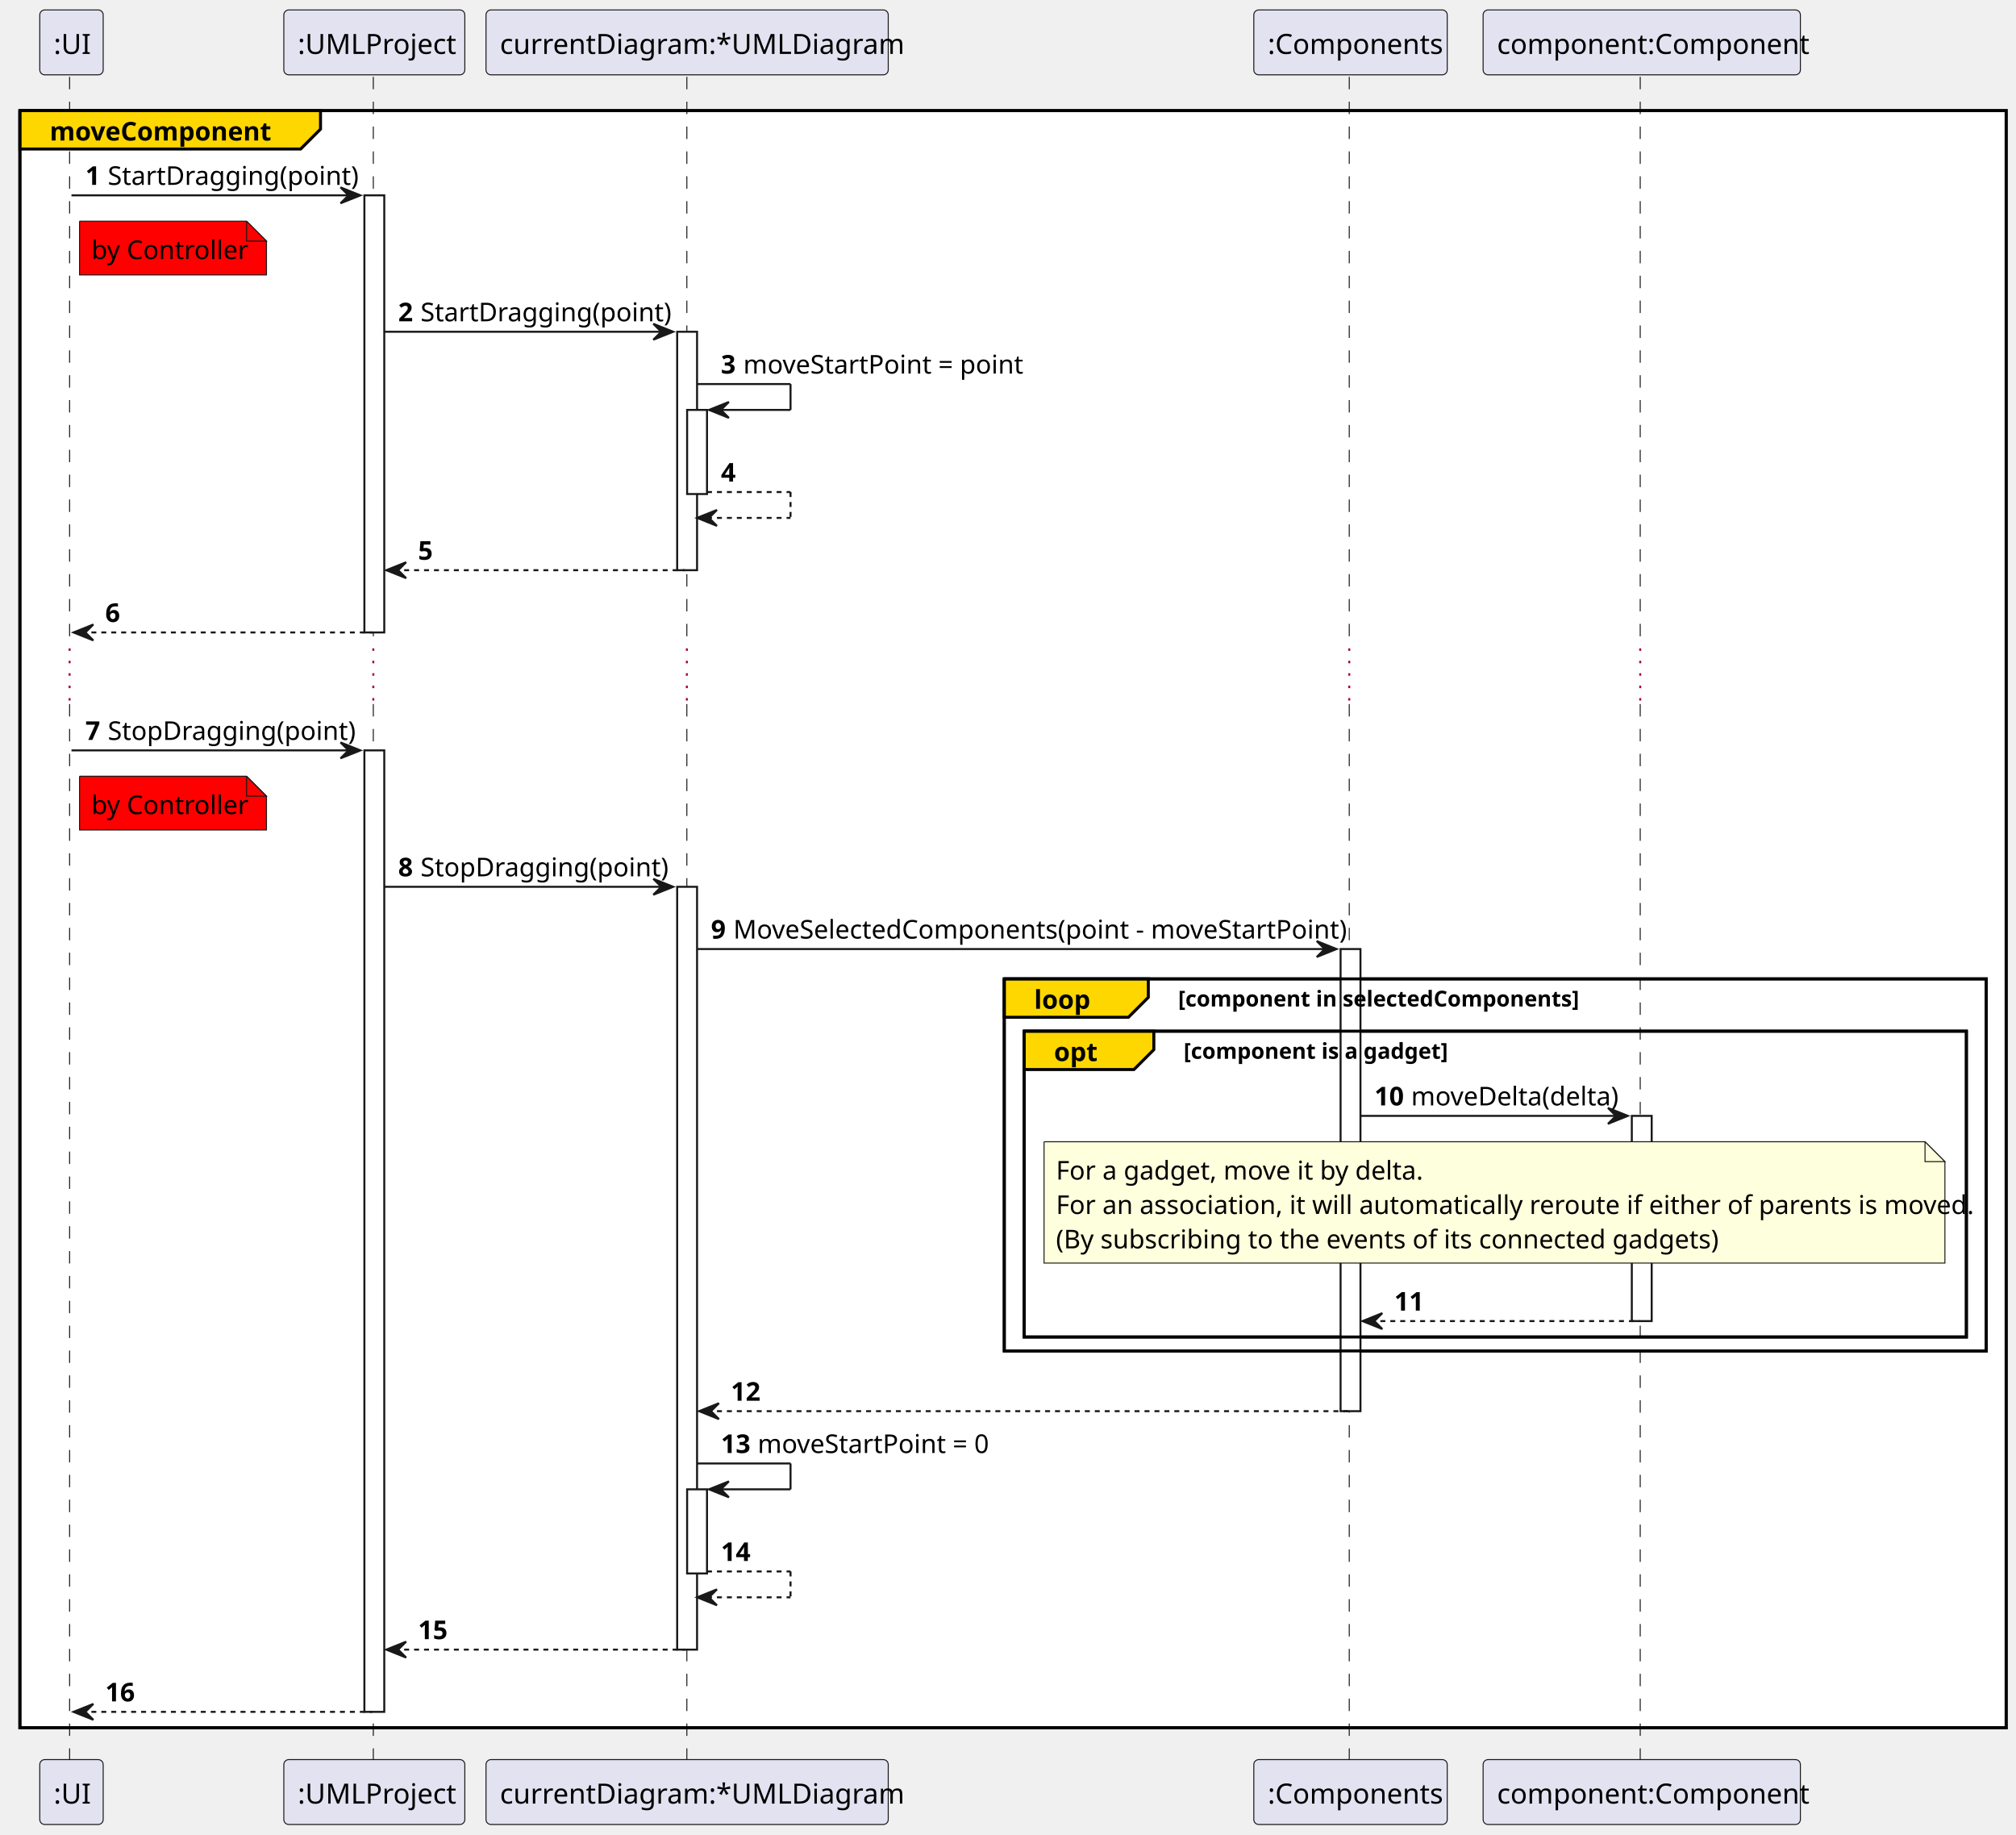
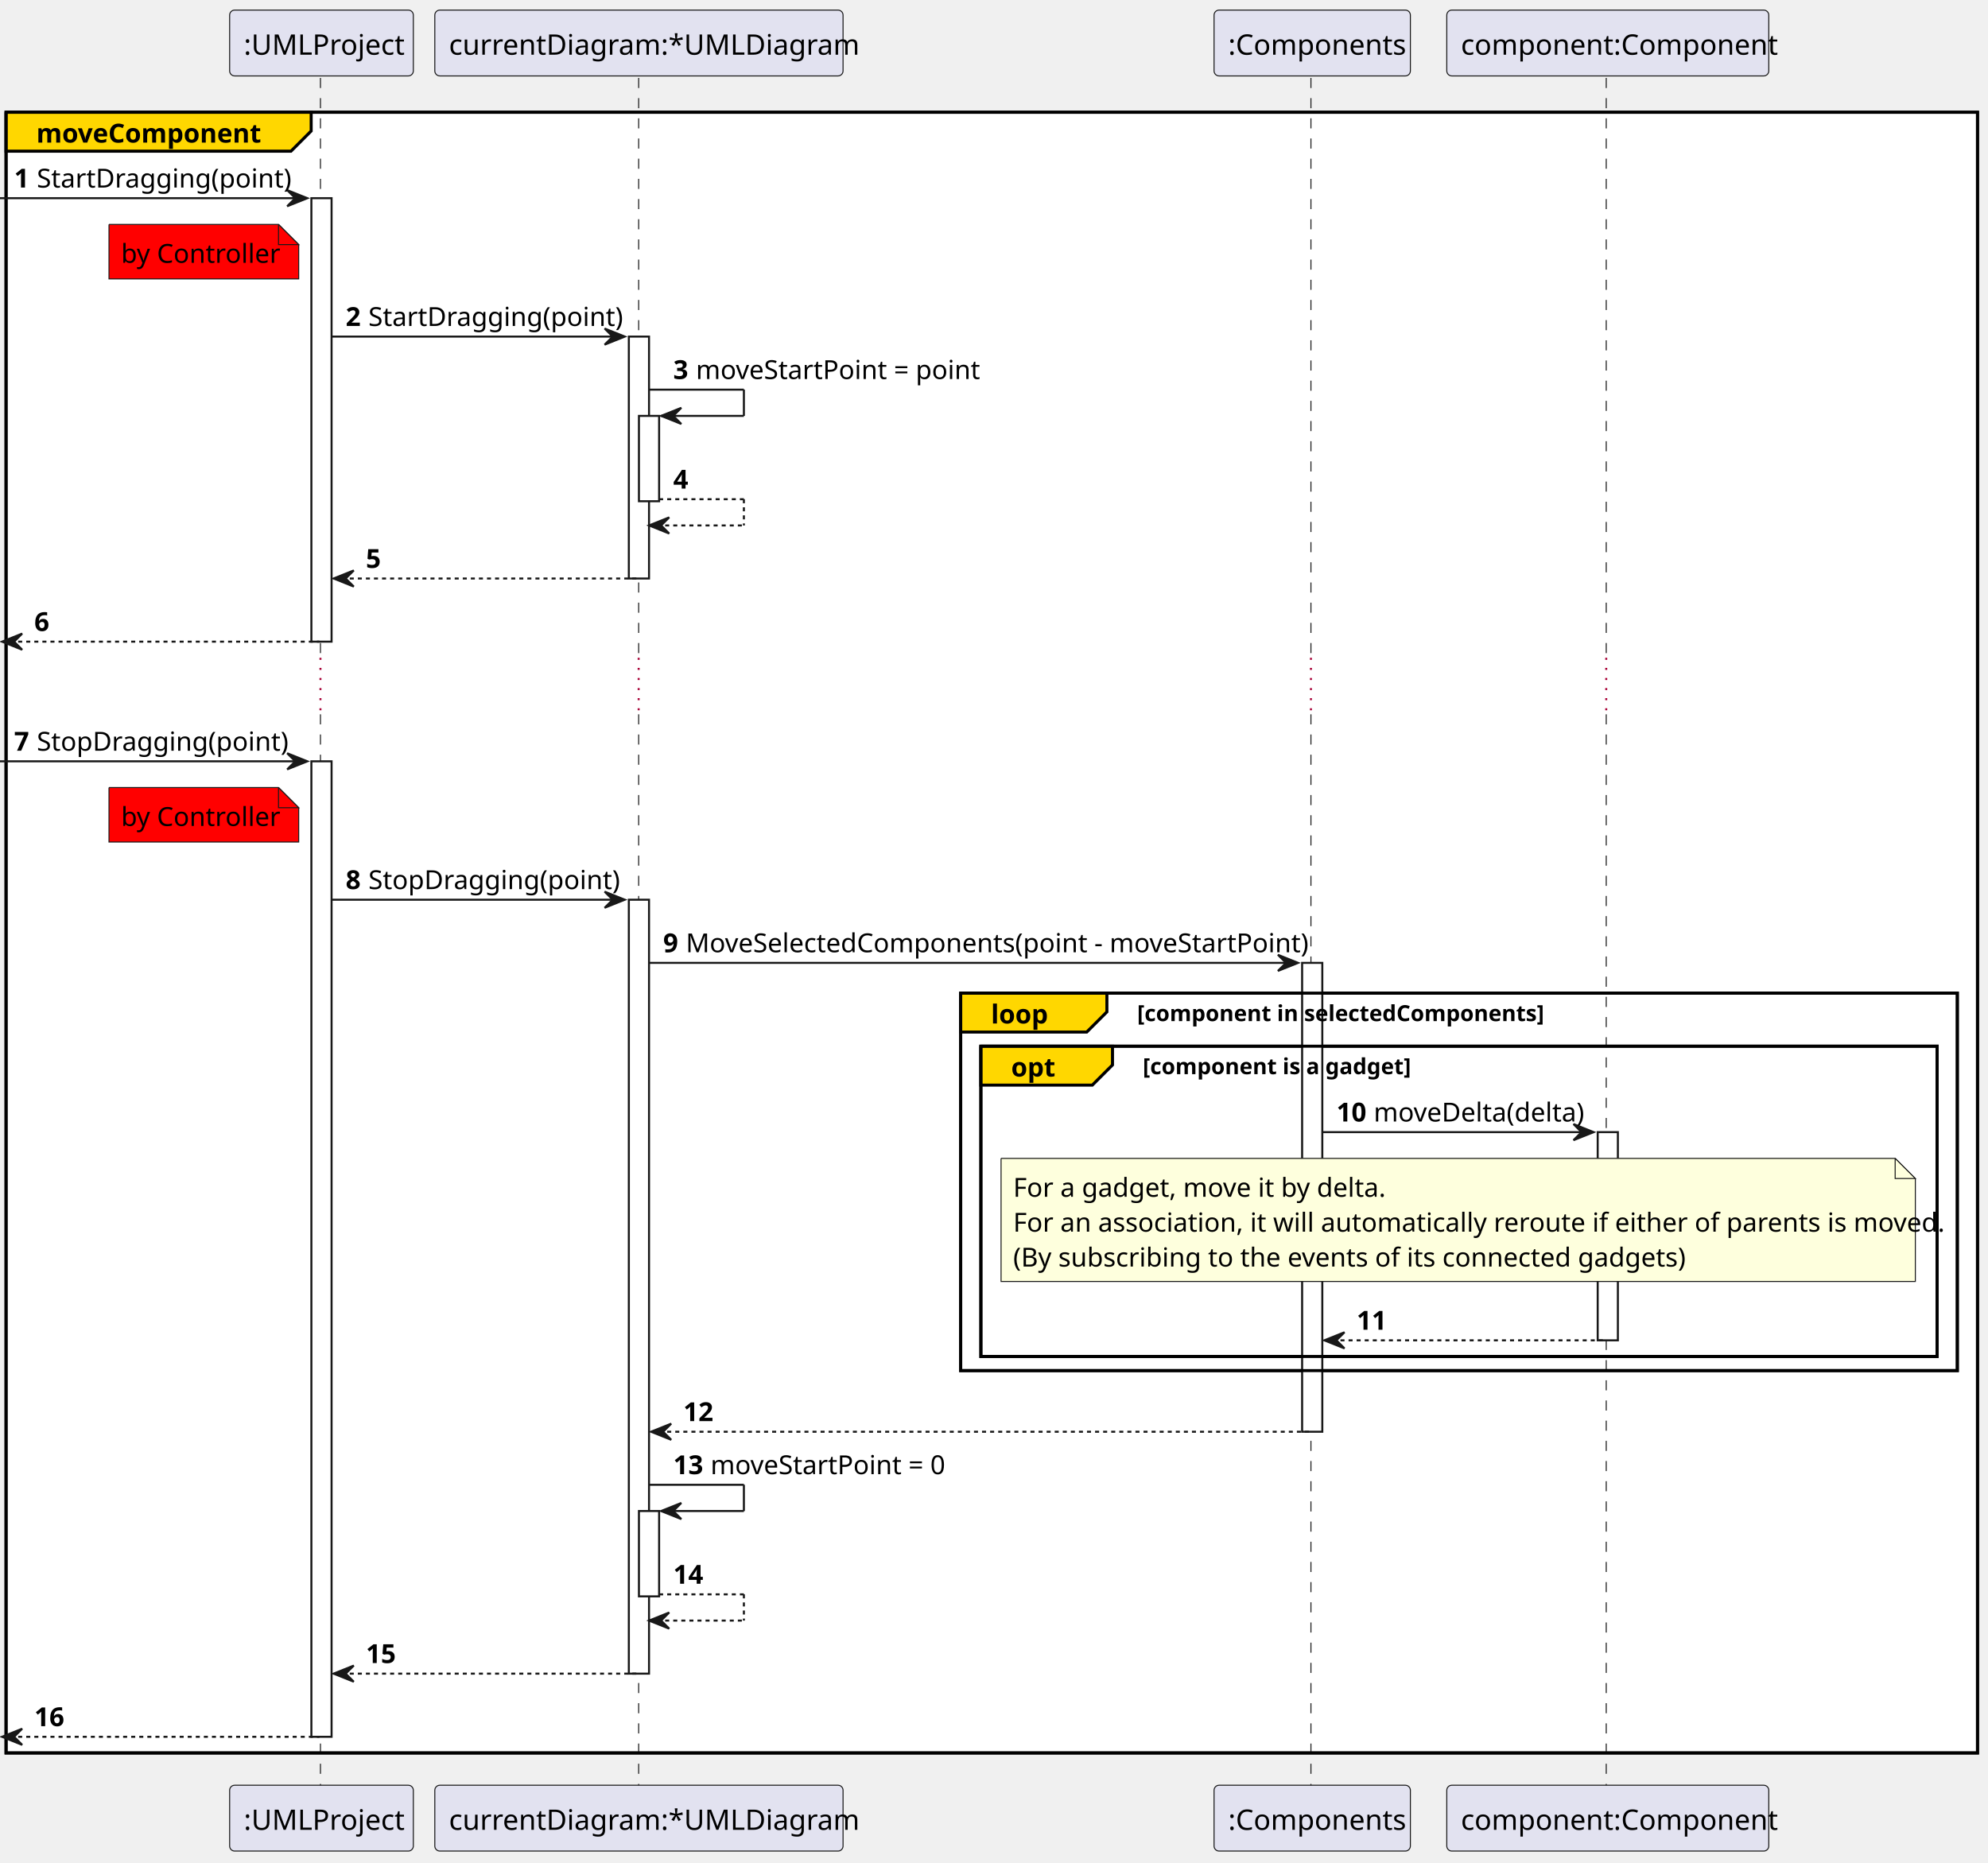
- <svg xmlns="http://www.w3.org/2000/svg" contentStyleType="text/css" height="738.4px" preserveAspectRatio="none" style="width:811px;height:738px;background:#FFFFFF;" version="1.1" viewBox="0 0 811 738" width="811.2px" zoomAndPan="magnify">
+ <svg xmlns="http://www.w3.org/2000/svg" contentStyleType="text/css" height="923px" preserveAspectRatio="none" style="width:985px;height:923px;background:#FFFFFF;" version="1.1" viewBox="0 0 985 923" width="985px" zoomAndPan="magnify">
  <defs />
  <g>
-     <rect fill="#FFFFFF" height="175.797" style="stroke:#181818;stroke-width:0.8;" width="8" x="146.585" y="78.562" />
-     <rect fill="#FFFFFF" height="386.692" style="stroke:#181818;stroke-width:0.8;" width="8" x="146.585" y="301.792" />
-     <rect fill="#FFFFFF" height="95.898" style="stroke:#181818;stroke-width:0.8;" width="8" x="272.415" y="133.428" />
-     <rect fill="#FFFFFF" height="33.833" style="stroke:#181818;stroke-width:0.8;" width="8" x="276.415" y="164.861" />
-     <rect fill="#FFFFFF" height="306.794" style="stroke:#181818;stroke-width:0.8;" width="8" x="272.415" y="356.658" />
-     <rect fill="#FFFFFF" height="33.833" style="stroke:#181818;stroke-width:0.8;" width="8" x="276.415" y="598.986" />
-     <rect fill="#FFFFFF" height="185.863" style="stroke:#181818;stroke-width:0.8;" width="8" x="539.29" y="381.691" />
-     <rect fill="#FFFFFF" height="82.531" style="stroke:#181818;stroke-width:0.8;" width="8" x="656.446" y="448.789" />
-     <rect fill="#FFFFFF" height="650.388" style="stroke:#000000;stroke-width:1.2;" width="799.042" x="8" y="44.497" />
-     <rect fill="none" height="149.63" style="stroke:#000000;stroke-width:1.2;" width="395.042" x="404" y="393.691" />
-     <rect fill="#FFFFFF" height="122.997" style="stroke:#000000;stroke-width:1.2;" width="379.042" x="412" y="414.723" />
-     <line style="stroke:#181818;stroke-width:0.4;stroke-dasharray:5.0,5.0;" x1="28" x2="28" y1="30.897" y2="260.759" />
-     <line style="stroke:#A80036;stroke-width:0.8;stroke-dasharray:1.0,4.0;" x1="28" x2="28" y1="260.759" y2="283.159" />
-     <line style="stroke:#181818;stroke-width:0.4;stroke-dasharray:5.0,5.0;" x1="28" x2="28" y1="283.159" y2="708.484" />
-     <line style="stroke:#181818;stroke-width:0.4;stroke-dasharray:5.0,5.0;" x1="150.177" x2="150.177" y1="30.897" y2="260.759" />
-     <line style="stroke:#A80036;stroke-width:0.8;stroke-dasharray:1.0,4.0;" x1="150.177" x2="150.177" y1="260.759" y2="283.159" />
-     <line style="stroke:#181818;stroke-width:0.4;stroke-dasharray:5.0,5.0;" x1="150.177" x2="150.177" y1="283.159" y2="708.484" />
-     <line style="stroke:#181818;stroke-width:0.4;stroke-dasharray:5.0,5.0;" x1="276.305" x2="276.305" y1="30.897" y2="260.759" />
-     <line style="stroke:#A80036;stroke-width:0.8;stroke-dasharray:1.0,4.0;" x1="276.305" x2="276.305" y1="260.759" y2="283.159" />
-     <line style="stroke:#181818;stroke-width:0.4;stroke-dasharray:5.0,5.0;" x1="276.305" x2="276.305" y1="283.159" y2="708.484" />
-     <line style="stroke:#181818;stroke-width:0.4;stroke-dasharray:5.0,5.0;" x1="542.782" x2="542.782" y1="30.897" y2="260.759" />
-     <line style="stroke:#A80036;stroke-width:0.8;stroke-dasharray:1.0,4.0;" x1="542.782" x2="542.782" y1="260.759" y2="283.159" />
-     <line style="stroke:#181818;stroke-width:0.4;stroke-dasharray:5.0,5.0;" x1="542.782" x2="542.782" y1="283.159" y2="708.484" />
-     <line style="stroke:#181818;stroke-width:0.4;stroke-dasharray:5.0,5.0;" x1="659.831" x2="659.831" y1="30.897" y2="260.759" />
-     <line style="stroke:#A80036;stroke-width:0.8;stroke-dasharray:1.0,4.0;" x1="659.831" x2="659.831" y1="260.759" y2="283.159" />
-     <line style="stroke:#181818;stroke-width:0.4;stroke-dasharray:5.0,5.0;" x1="659.831" x2="659.831" y1="283.159" y2="708.484" />
-     <rect fill="#E2E2F0" height="26.097" rx="2" ry="2" style="stroke:#181818;stroke-width:0.4;" width="25.512" x="16" y="4" />
-     <text fill="#000000" font-family="sans-serif" font-size="11.2" lengthAdjust="spacing" textLength="14.312" x="21.6" y="21.686">:UI</text>
-     <rect fill="#E2E2F0" height="26.097" rx="2" ry="2" style="stroke:#181818;stroke-width:0.4;" width="25.512" x="16" y="707.684" />
-     <text fill="#000000" font-family="sans-serif" font-size="11.2" lengthAdjust="spacing" textLength="14.312" x="21.6" y="725.37">:UI</text>
-     <rect fill="#E2E2F0" height="26.097" rx="2" ry="2" style="stroke:#181818;stroke-width:0.4;" width="72.816" x="114.177" y="4" />
-     <text fill="#000000" font-family="sans-serif" font-size="11.2" lengthAdjust="spacing" textLength="61.616" x="119.777" y="21.686">:UMLProject</text>
-     <rect fill="#E2E2F0" height="26.097" rx="2" ry="2" style="stroke:#181818;stroke-width:0.4;" width="72.816" x="114.177" y="707.684" />
-     <text fill="#000000" font-family="sans-serif" font-size="11.2" lengthAdjust="spacing" textLength="61.616" x="119.777" y="725.37">:UMLProject</text>
-     <rect fill="#E2E2F0" height="26.097" rx="2" ry="2" style="stroke:#181818;stroke-width:0.4;" width="161.82" x="195.505" y="4" />
-     <text fill="#000000" font-family="sans-serif" font-size="11.2" lengthAdjust="spacing" textLength="150.62" x="201.105" y="21.686">currentDiagram:*UMLDiagram</text>
-     <rect fill="#E2E2F0" height="26.097" rx="2" ry="2" style="stroke:#181818;stroke-width:0.4;" width="161.82" x="195.505" y="707.684" />
-     <text fill="#000000" font-family="sans-serif" font-size="11.2" lengthAdjust="spacing" textLength="150.62" x="201.105" y="725.37">currentDiagram:*UMLDiagram</text>
-     <rect fill="#E2E2F0" height="26.097" rx="2" ry="2" style="stroke:#181818;stroke-width:0.4;" width="77.815" x="504.382" y="4" />
-     <text fill="#000000" font-family="sans-serif" font-size="11.2" lengthAdjust="spacing" textLength="66.615" x="509.982" y="21.686">:Components</text>
-     <rect fill="#E2E2F0" height="26.097" rx="2" ry="2" style="stroke:#181818;stroke-width:0.4;" width="77.815" x="504.382" y="707.684" />
-     <text fill="#000000" font-family="sans-serif" font-size="11.2" lengthAdjust="spacing" textLength="66.615" x="509.982" y="725.37">:Components</text>
-     <rect fill="#E2E2F0" height="26.097" rx="2" ry="2" style="stroke:#181818;stroke-width:0.4;" width="127.63" x="596.631" y="4" />
-     <text fill="#000000" font-family="sans-serif" font-size="11.2" lengthAdjust="spacing" textLength="116.43" x="602.231" y="21.686">component:Component</text>
-     <rect fill="#E2E2F0" height="26.097" rx="2" ry="2" style="stroke:#181818;stroke-width:0.4;" width="127.63" x="596.631" y="707.684" />
-     <text fill="#000000" font-family="sans-serif" font-size="11.2" lengthAdjust="spacing" textLength="116.43" x="602.231" y="725.37">component:Component</text>
-     <rect fill="#FFFFFF" height="175.797" style="stroke:#181818;stroke-width:0.8;" width="8" x="146.585" y="78.562" />
-     <rect fill="#FFFFFF" height="386.692" style="stroke:#181818;stroke-width:0.8;" width="8" x="146.585" y="301.792" />
-     <rect fill="#FFFFFF" height="95.898" style="stroke:#181818;stroke-width:0.8;" width="8" x="272.415" y="133.428" />
-     <rect fill="#FFFFFF" height="33.833" style="stroke:#181818;stroke-width:0.8;" width="8" x="276.415" y="164.861" />
-     <rect fill="#FFFFFF" height="306.794" style="stroke:#181818;stroke-width:0.8;" width="8" x="272.415" y="356.658" />
-     <rect fill="#FFFFFF" height="33.833" style="stroke:#181818;stroke-width:0.8;" width="8" x="276.415" y="598.986" />
-     <rect fill="#FFFFFF" height="185.863" style="stroke:#181818;stroke-width:0.8;" width="8" x="539.29" y="381.691" />
-     <rect fill="#FFFFFF" height="82.531" style="stroke:#181818;stroke-width:0.8;" width="8" x="656.446" y="448.789" />
-     <path d="M8,44.497 L128.937,44.497 L128.937,51.93 L120.937,59.93 L8,59.93 L8,44.497 " fill="#FFD700" style="stroke:#000000;stroke-width:1.2;" />
-     <rect fill="none" height="650.388" style="stroke:#000000;stroke-width:1.2;" width="799.042" x="8" y="44.497" />
-     <text fill="#000000" font-family="sans-serif" font-size="10.4" font-weight="bold" lengthAdjust="spacing" textLength="84.937" x="20" y="56.52">moveComponent</text>
-     <polygon fill="#181818" points="136.986,75.362,144.986,78.562,136.986,81.763,140.185,78.562" style="stroke:#181818;stroke-width:0.8;" />
-     <line style="stroke:#181818;stroke-width:0.8;" x1="28.756" x2="141.786" y1="78.562" y2="78.562" />
-     <text fill="#000000" font-family="sans-serif" font-size="10.4" font-weight="bold" lengthAdjust="spacing" textLength="5.784" x="34.356" y="74.352">1</text>
-     <text fill="#000000" font-family="sans-serif" font-size="10.4" lengthAdjust="spacing" textLength="93.646" x="43.34" y="74.352">StartDragging(point)</text>
-     <path d="M32,88.963 L32,110.562 L107.2,110.562 L107.2,96.963 L99.2,88.963 L32,88.963 " fill="#FF0000" style="stroke:#181818;stroke-width:0.4;" />
-     <path d="M99.2,88.963 L99.2,96.963 L107.2,96.963 L99.2,88.963 " fill="#FF0000" style="stroke:#181818;stroke-width:0.4;" />
-     <text fill="#000000" font-family="sans-serif" font-size="10.4" lengthAdjust="spacing" textLength="58.957" x="36.8" y="104.185">by Controller</text>
-     <polygon fill="#181818" points="262.815,130.228,270.815,133.428,262.815,136.628,266.015,133.428" style="stroke:#181818;stroke-width:0.8;" />
-     <line style="stroke:#181818;stroke-width:0.8;" x1="154.585" x2="267.615" y1="133.428" y2="133.428" />
-     <text fill="#000000" font-family="sans-serif" font-size="10.4" font-weight="bold" lengthAdjust="spacing" textLength="5.784" x="160.185" y="129.218">2</text>
-     <text fill="#000000" font-family="sans-serif" font-size="10.4" lengthAdjust="spacing" textLength="93.646" x="169.169" y="129.218">StartDragging(point)</text>
-     <line style="stroke:#181818;stroke-width:0.8;" x1="280.415" x2="318.015" y1="154.461" y2="154.461" />
-     <line style="stroke:#181818;stroke-width:0.8;" x1="318.015" x2="318.015" y1="154.461" y2="164.861" />
-     <line style="stroke:#181818;stroke-width:0.8;" x1="285.215" x2="318.015" y1="164.861" y2="164.861" />
-     <polygon fill="#181818" points="293.215,161.661,285.215,164.861,293.215,168.061,290.015,164.861" style="stroke:#181818;stroke-width:0.8;" />
-     <text fill="#000000" font-family="sans-serif" font-size="10.4" font-weight="bold" lengthAdjust="spacing" textLength="5.784" x="290.015" y="150.251">3</text>
-     <text fill="#000000" font-family="sans-serif" font-size="10.4" lengthAdjust="spacing" textLength="105.503" x="298.999" y="150.251">moveStartPoint = point</text>
-     <line style="stroke:#181818;stroke-width:0.8;stroke-dasharray:2.0,2.0;" x1="284.415" x2="318.015" y1="197.894" y2="197.894" />
-     <line style="stroke:#181818;stroke-width:0.8;stroke-dasharray:2.0,2.0;" x1="318.015" x2="318.015" y1="197.894" y2="208.294" />
-     <line style="stroke:#181818;stroke-width:0.8;stroke-dasharray:2.0,2.0;" x1="280.415" x2="318.015" y1="208.294" y2="208.294" />
-     <polygon fill="#181818" points="288.415,205.094,280.415,208.294,288.415,211.494,285.215,208.294" style="stroke:#181818;stroke-width:0.8;" />
-     <text fill="#000000" font-family="sans-serif" font-size="10.4" font-weight="bold" lengthAdjust="spacing" textLength="5.784" x="290.015" y="193.684">4</text>
-     <text fill="#000000" font-family="sans-serif" font-size="10.4" lengthAdjust="spacing" textLength="2.889" x="298.999" y="193.684"> </text>
-     <polygon fill="#181818" points="163.386,226.127,155.386,229.327,163.386,232.527,160.185,229.327" style="stroke:#181818;stroke-width:0.8;" />
-     <line style="stroke:#181818;stroke-width:0.8;stroke-dasharray:2.0,2.0;" x1="158.585" x2="275.615" y1="229.327" y2="229.327" />
-     <text fill="#000000" font-family="sans-serif" font-size="10.4" font-weight="bold" lengthAdjust="spacing" textLength="5.784" x="168.185" y="225.116">5</text>
-     <text fill="#000000" font-family="sans-serif" font-size="10.4" lengthAdjust="spacing" textLength="2.889" x="177.169" y="225.116"> </text>
-     <polygon fill="#181818" points="37.556,251.159,29.556,254.359,37.556,257.559,34.356,254.359" style="stroke:#181818;stroke-width:0.8;" />
-     <line style="stroke:#181818;stroke-width:0.8;stroke-dasharray:2.0,2.0;" x1="32.756" x2="149.786" y1="254.359" y2="254.359" />
-     <text fill="#000000" font-family="sans-serif" font-size="10.4" font-weight="bold" lengthAdjust="spacing" textLength="5.784" x="42.356" y="250.149">6</text>
-     <text fill="#000000" font-family="sans-serif" font-size="10.4" lengthAdjust="spacing" textLength="2.889" x="51.34" y="250.149"> </text>
-     <polygon fill="#181818" points="136.986,298.592,144.986,301.792,136.986,304.992,140.185,301.792" style="stroke:#181818;stroke-width:0.8;" />
-     <line style="stroke:#181818;stroke-width:0.8;" x1="28.756" x2="141.786" y1="301.792" y2="301.792" />
-     <text fill="#000000" font-family="sans-serif" font-size="10.4" font-weight="bold" lengthAdjust="spacing" textLength="5.784" x="34.356" y="297.582">7</text>
-     <text fill="#000000" font-family="sans-serif" font-size="10.4" lengthAdjust="spacing" textLength="93.077" x="43.34" y="297.582">StopDragging(point)</text>
-     <path d="M32,312.192 L32,333.792 L107.2,333.792 L107.2,320.192 L99.2,312.192 L32,312.192 " fill="#FF0000" style="stroke:#181818;stroke-width:0.4;" />
-     <path d="M99.2,312.192 L99.2,320.192 L107.2,320.192 L99.2,312.192 " fill="#FF0000" style="stroke:#181818;stroke-width:0.4;" />
-     <text fill="#000000" font-family="sans-serif" font-size="10.4" lengthAdjust="spacing" textLength="58.957" x="36.8" y="327.415">by Controller</text>
-     <polygon fill="#181818" points="262.815,353.458,270.815,356.658,262.815,359.858,266.015,356.658" style="stroke:#181818;stroke-width:0.8;" />
-     <line style="stroke:#181818;stroke-width:0.8;" x1="154.585" x2="267.615" y1="356.658" y2="356.658" />
-     <text fill="#000000" font-family="sans-serif" font-size="10.4" font-weight="bold" lengthAdjust="spacing" textLength="5.784" x="160.185" y="352.448">8</text>
-     <text fill="#000000" font-family="sans-serif" font-size="10.4" lengthAdjust="spacing" textLength="93.077" x="169.169" y="352.448">StopDragging(point)</text>
-     <polygon fill="#181818" points="529.69,378.491,537.69,381.691,529.69,384.891,532.89,381.691" style="stroke:#181818;stroke-width:0.8;" />
-     <line style="stroke:#181818;stroke-width:0.8;" x1="280.415" x2="534.49" y1="381.691" y2="381.691" />
-     <text fill="#000000" font-family="sans-serif" font-size="10.4" font-weight="bold" lengthAdjust="spacing" textLength="5.784" x="286.015" y="377.481">9</text>
-     <text fill="#000000" font-family="sans-serif" font-size="10.4" lengthAdjust="spacing" textLength="234.691" x="294.999" y="377.481">MoveSelectedComponents(point - moveStartPoint)</text>
-     <path d="M404,393.691 L461.948,393.691 L461.948,401.123 L453.948,409.123 L404,409.123 L404,393.691 " fill="#FFD700" style="stroke:#000000;stroke-width:1.2;" />
-     <rect fill="none" height="149.63" style="stroke:#000000;stroke-width:1.2;" width="395.042" x="404" y="393.691" />
-     <text fill="#000000" font-family="sans-serif" font-size="10.4" font-weight="bold" lengthAdjust="spacing" textLength="21.948" x="416" y="405.713">loop</text>
-     <text fill="#000000" font-family="sans-serif" font-size="8.8" font-weight="bold" lengthAdjust="spacing" textLength="154.988" x="473.948" y="404.787">[component in selectedComponents]</text>
-     <path d="M412,414.723 L464.169,414.723 L464.169,422.156 L456.169,430.156 L412,430.156 L412,414.723 " fill="#FFD700" style="stroke:#000000;stroke-width:1.2;" />
-     <rect fill="none" height="122.997" style="stroke:#000000;stroke-width:1.2;" width="379.042" x="412" y="414.723" />
-     <text fill="#000000" font-family="sans-serif" font-size="10.4" font-weight="bold" lengthAdjust="spacing" textLength="16.169" x="424" y="426.746">opt</text>
-     <text fill="#000000" font-family="sans-serif" font-size="8.8" font-weight="bold" lengthAdjust="spacing" textLength="101.694" x="476.169" y="425.82">[component is a gadget]</text>
-     <polygon fill="#181818" points="646.846,445.589,654.846,448.789,646.846,451.989,650.046,448.789" style="stroke:#181818;stroke-width:0.8;" />
-     <line style="stroke:#181818;stroke-width:0.8;" x1="547.29" x2="651.646" y1="448.789" y2="448.789" />
-     <text fill="#000000" font-family="sans-serif" font-size="10.4" font-weight="bold" lengthAdjust="spacing" textLength="11.568" x="552.89" y="444.579">10</text>
-     <text fill="#000000" font-family="sans-serif" font-size="10.4" lengthAdjust="spacing" textLength="79.188" x="567.658" y="444.579">moveDelta(delta)</text>
-     <path d="M420,459.189 L420,507.989 L782.4,507.989 L782.4,467.189 L774.4,459.189 L420,459.189 " fill="#FEFFDD" style="stroke:#181818;stroke-width:0.4;" />
-     <path d="M774.4,459.189 L774.4,467.189 L782.4,467.189 L774.4,459.189 " fill="#FEFFDD" style="stroke:#181818;stroke-width:0.4;" />
-     <text fill="#000000" font-family="sans-serif" font-size="10.4" lengthAdjust="spacing" textLength="140.476" x="424.8" y="474.412">For a gadget, move it by delta.</text>
-     <text fill="#000000" font-family="sans-serif" font-size="10.4" lengthAdjust="spacing" textLength="346.242" x="424.8" y="488.245">For an association, it will automatically reroute if either of parents is moved.</text>
-     <text fill="#000000" font-family="sans-serif" font-size="10.4" lengthAdjust="spacing" textLength="252.632" x="424.8" y="502.077">(By subscribing to the events of its connected gadgets)</text>
-     <polygon fill="#181818" points="556.09,528.12,548.09,531.32,556.09,534.52,552.89,531.32" style="stroke:#181818;stroke-width:0.8;" />
-     <line style="stroke:#181818;stroke-width:0.8;stroke-dasharray:2.0,2.0;" x1="551.29" x2="659.646" y1="531.32" y2="531.32" />
-     <text fill="#000000" font-family="sans-serif" font-size="10.4" font-weight="bold" lengthAdjust="spacing" textLength="11.568" x="560.89" y="527.11">11</text>
-     <text fill="#000000" font-family="sans-serif" font-size="10.4" lengthAdjust="spacing" textLength="2.889" x="575.658" y="527.11"> </text>
-     <polygon fill="#181818" points="289.215,564.353,281.215,567.553,289.215,570.753,286.015,567.553" style="stroke:#181818;stroke-width:0.8;" />
-     <line style="stroke:#181818;stroke-width:0.8;stroke-dasharray:2.0,2.0;" x1="284.415" x2="542.49" y1="567.553" y2="567.553" />
-     <text fill="#000000" font-family="sans-serif" font-size="10.4" font-weight="bold" lengthAdjust="spacing" textLength="11.568" x="294.015" y="563.343">12</text>
-     <text fill="#000000" font-family="sans-serif" font-size="10.4" lengthAdjust="spacing" textLength="2.889" x="308.783" y="563.343"> </text>
-     <line style="stroke:#181818;stroke-width:0.8;" x1="280.415" x2="318.015" y1="588.586" y2="588.586" />
-     <line style="stroke:#181818;stroke-width:0.8;" x1="318.015" x2="318.015" y1="588.586" y2="598.986" />
-     <line style="stroke:#181818;stroke-width:0.8;" x1="285.215" x2="318.015" y1="598.986" y2="598.986" />
-     <polygon fill="#181818" points="293.215,595.786,285.215,598.986,293.215,602.186,290.015,598.986" style="stroke:#181818;stroke-width:0.8;" />
-     <text fill="#000000" font-family="sans-serif" font-size="10.4" font-weight="bold" lengthAdjust="spacing" textLength="11.568" x="290.015" y="584.376">13</text>
-     <text fill="#000000" font-family="sans-serif" font-size="10.4" lengthAdjust="spacing" textLength="88.735" x="304.783" y="584.376">moveStartPoint = 0</text>
-     <line style="stroke:#181818;stroke-width:0.8;stroke-dasharray:2.0,2.0;" x1="284.415" x2="318.015" y1="632.019" y2="632.019" />
-     <line style="stroke:#181818;stroke-width:0.8;stroke-dasharray:2.0,2.0;" x1="318.015" x2="318.015" y1="632.019" y2="642.419" />
-     <line style="stroke:#181818;stroke-width:0.8;stroke-dasharray:2.0,2.0;" x1="280.415" x2="318.015" y1="642.419" y2="642.419" />
-     <polygon fill="#181818" points="288.415,639.219,280.415,642.419,288.415,645.619,285.215,642.419" style="stroke:#181818;stroke-width:0.8;" />
-     <text fill="#000000" font-family="sans-serif" font-size="10.4" font-weight="bold" lengthAdjust="spacing" textLength="11.568" x="290.015" y="627.809">14</text>
-     <text fill="#000000" font-family="sans-serif" font-size="10.4" lengthAdjust="spacing" textLength="2.889" x="304.783" y="627.809"> </text>
-     <polygon fill="#181818" points="163.386,660.252,155.386,663.452,163.386,666.652,160.185,663.452" style="stroke:#181818;stroke-width:0.8;" />
-     <line style="stroke:#181818;stroke-width:0.8;stroke-dasharray:2.0,2.0;" x1="158.585" x2="275.615" y1="663.452" y2="663.452" />
-     <text fill="#000000" font-family="sans-serif" font-size="10.4" font-weight="bold" lengthAdjust="spacing" textLength="11.568" x="168.185" y="659.241">15</text>
-     <text fill="#000000" font-family="sans-serif" font-size="10.4" lengthAdjust="spacing" textLength="2.889" x="182.953" y="659.241"> </text>
-     <polygon fill="#181818" points="37.556,685.284,29.556,688.484,37.556,691.684,34.356,688.484" style="stroke:#181818;stroke-width:0.8;" />
-     <line style="stroke:#181818;stroke-width:0.8;stroke-dasharray:2.0,2.0;" x1="32.756" x2="149.786" y1="688.484" y2="688.484" />
-     <text fill="#000000" font-family="sans-serif" font-size="10.4" font-weight="bold" lengthAdjust="spacing" textLength="11.568" x="42.356" y="684.274">16</text>
-     <text fill="#000000" font-family="sans-serif" font-size="10.4" lengthAdjust="spacing" textLength="2.889" x="57.124" y="684.274"> </text>
+     <rect fill="#FFFFFF" height="219.746" style="stroke:#181818;stroke-width:1.0;" width="10" x="154.287" y="98.203" />
+     <rect fill="#FFFFFF" height="483.365" style="stroke:#181818;stroke-width:1.0;" width="10" x="154.287" y="377.24" />
+     <rect fill="#FFFFFF" height="119.873" style="stroke:#181818;stroke-width:1.0;" width="10" x="311.574" y="166.785" />
+     <rect fill="#FFFFFF" height="42.291" style="stroke:#181818;stroke-width:1.0;" width="10" x="316.574" y="206.076" />
+     <rect fill="#FFFFFF" height="383.492" style="stroke:#181818;stroke-width:1.0;" width="10" x="311.574" y="445.822" />
+     <rect fill="#FFFFFF" height="42.291" style="stroke:#181818;stroke-width:1.0;" width="10" x="316.574" y="748.732" />
+     <rect fill="#FFFFFF" height="232.328" style="stroke:#181818;stroke-width:1.0;" width="10" x="645.168" y="477.113" />
+     <rect fill="#FFFFFF" height="103.164" style="stroke:#181818;stroke-width:1.0;" width="10" x="791.613" y="560.986" />
+     <rect fill="#FFFFFF" height="812.984" style="stroke:#000000;stroke-width:1.5;" width="976.802" x="3" y="55.621" />
+     <rect fill="none" height="187.037" style="stroke:#000000;stroke-width:1.5;" width="493.802" x="476" y="492.113" />
+     <rect fill="#FFFFFF" height="153.746" style="stroke:#000000;stroke-width:1.5;" width="473.802" x="486" y="518.404" />
+     <line style="stroke:#181818;stroke-width:0.5;stroke-dasharray:5.0,5.0;" x1="158.777" x2="158.777" y1="38.621" y2="325.949" />
+     <line style="stroke:#A80036;stroke-width:1.0;stroke-dasharray:1.0,4.0;" x1="158.777" x2="158.777" y1="325.949" y2="353.949" />
+     <line style="stroke:#181818;stroke-width:0.5;stroke-dasharray:5.0,5.0;" x1="158.777" x2="158.777" y1="353.949" y2="885.606" />
+     <line style="stroke:#181818;stroke-width:0.5;stroke-dasharray:5.0,5.0;" x1="316.437" x2="316.437" y1="38.621" y2="325.949" />
+     <line style="stroke:#A80036;stroke-width:1.0;stroke-dasharray:1.0,4.0;" x1="316.437" x2="316.437" y1="325.949" y2="353.949" />
+     <line style="stroke:#181818;stroke-width:0.5;stroke-dasharray:5.0,5.0;" x1="316.437" x2="316.437" y1="353.949" y2="885.606" />
+     <line style="stroke:#181818;stroke-width:0.5;stroke-dasharray:5.0,5.0;" x1="649.533" x2="649.533" y1="38.621" y2="325.949" />
+     <line style="stroke:#A80036;stroke-width:1.0;stroke-dasharray:1.0,4.0;" x1="649.533" x2="649.533" y1="325.949" y2="353.949" />
+     <line style="stroke:#181818;stroke-width:0.5;stroke-dasharray:5.0,5.0;" x1="649.533" x2="649.533" y1="353.949" y2="885.606" />
+     <line style="stroke:#181818;stroke-width:0.5;stroke-dasharray:5.0,5.0;" x1="795.844" x2="795.844" y1="38.621" y2="325.949" />
+     <line style="stroke:#A80036;stroke-width:1.0;stroke-dasharray:1.0,4.0;" x1="795.844" x2="795.844" y1="325.949" y2="353.949" />
+     <line style="stroke:#181818;stroke-width:0.5;stroke-dasharray:5.0,5.0;" x1="795.844" x2="795.844" y1="353.949" y2="885.606" />
+     <rect fill="#E2E2F0" height="32.621" rx="2.5" ry="2.5" style="stroke:#181818;stroke-width:0.5;" width="91.02" x="113.777" y="5" />
+     <text fill="#000000" font-family="sans-serif" font-size="14" lengthAdjust="spacing" textLength="77.02" x="120.777" y="27.107">:UMLProject</text>
+     <rect fill="#E2E2F0" height="32.621" rx="2.5" ry="2.5" style="stroke:#181818;stroke-width:0.5;" width="91.02" x="113.777" y="884.606" />
+     <text fill="#000000" font-family="sans-serif" font-size="14" lengthAdjust="spacing" textLength="77.02" x="120.777" y="906.713">:UMLProject</text>
+     <rect fill="#E2E2F0" height="32.621" rx="2.5" ry="2.5" style="stroke:#181818;stroke-width:0.5;" width="202.275" x="215.436" y="5" />
+     <text fill="#000000" font-family="sans-serif" font-size="14" lengthAdjust="spacing" textLength="188.275" x="222.436" y="27.107">currentDiagram:*UMLDiagram</text>
+     <rect fill="#E2E2F0" height="32.621" rx="2.5" ry="2.5" style="stroke:#181818;stroke-width:0.5;" width="202.275" x="215.436" y="884.606" />
+     <text fill="#000000" font-family="sans-serif" font-size="14" lengthAdjust="spacing" textLength="188.275" x="222.436" y="906.713">currentDiagram:*UMLDiagram</text>
+     <rect fill="#E2E2F0" height="32.621" rx="2.5" ry="2.5" style="stroke:#181818;stroke-width:0.5;" width="97.269" x="601.533" y="5" />
+     <text fill="#000000" font-family="sans-serif" font-size="14" lengthAdjust="spacing" textLength="83.269" x="608.533" y="27.107">:Components</text>
+     <rect fill="#E2E2F0" height="32.621" rx="2.5" ry="2.5" style="stroke:#181818;stroke-width:0.5;" width="97.269" x="601.533" y="884.606" />
+     <text fill="#000000" font-family="sans-serif" font-size="14" lengthAdjust="spacing" textLength="83.269" x="608.533" y="906.713">:Components</text>
+     <rect fill="#E2E2F0" height="32.621" rx="2.5" ry="2.5" style="stroke:#181818;stroke-width:0.5;" width="159.537" x="716.844" y="5" />
+     <text fill="#000000" font-family="sans-serif" font-size="14" lengthAdjust="spacing" textLength="145.537" x="723.844" y="27.107">component:Component</text>
+     <rect fill="#E2E2F0" height="32.621" rx="2.5" ry="2.5" style="stroke:#181818;stroke-width:0.5;" width="159.537" x="716.844" y="884.606" />
+     <text fill="#000000" font-family="sans-serif" font-size="14" lengthAdjust="spacing" textLength="145.537" x="723.844" y="906.713">component:Component</text>
+     <rect fill="#FFFFFF" height="219.746" style="stroke:#181818;stroke-width:1.0;" width="10" x="154.287" y="98.203" />
+     <rect fill="#FFFFFF" height="483.365" style="stroke:#181818;stroke-width:1.0;" width="10" x="154.287" y="377.24" />
+     <rect fill="#FFFFFF" height="119.873" style="stroke:#181818;stroke-width:1.0;" width="10" x="311.574" y="166.785" />
+     <rect fill="#FFFFFF" height="42.291" style="stroke:#181818;stroke-width:1.0;" width="10" x="316.574" y="206.076" />
+     <rect fill="#FFFFFF" height="383.492" style="stroke:#181818;stroke-width:1.0;" width="10" x="311.574" y="445.822" />
+     <rect fill="#FFFFFF" height="42.291" style="stroke:#181818;stroke-width:1.0;" width="10" x="316.574" y="748.732" />
+     <rect fill="#FFFFFF" height="232.328" style="stroke:#181818;stroke-width:1.0;" width="10" x="645.168" y="477.113" />
+     <rect fill="#FFFFFF" height="103.164" style="stroke:#181818;stroke-width:1.0;" width="10" x="791.613" y="560.986" />
+     <path d="M3,55.621 L154.171,55.621 L154.171,64.912 L144.171,74.912 L3,74.912 L3,55.621 " fill="#FFD700" style="stroke:#000000;stroke-width:1.5;" />
+     <rect fill="none" height="812.984" style="stroke:#000000;stroke-width:1.5;" width="976.802" x="3" y="55.621" />
+     <text fill="#000000" font-family="sans-serif" font-size="13" font-weight="bold" lengthAdjust="spacing" textLength="106.171" x="18" y="70.649">moveComponent</text>
+     <polygon fill="#181818" points="142.287,94.203,152.287,98.203,142.287,102.203,146.287,98.203" style="stroke:#181818;stroke-width:1.0;" />
+     <line style="stroke:#181818;stroke-width:1.0;" x1="0" x2="148.287" y1="98.203" y2="98.203" />
+     <text fill="#000000" font-family="sans-serif" font-size="13" font-weight="bold" lengthAdjust="spacing" textLength="7.23" x="7" y="92.94">1</text>
+     <text fill="#000000" font-family="sans-serif" font-size="13" lengthAdjust="spacing" textLength="117.057" x="18.23" y="92.94">StartDragging(point)</text>
+     <path d="M54,111.203 L54,138.203 L148,138.203 L148,121.203 L138,111.203 L54,111.203 " fill="#FF0000" style="stroke:#181818;stroke-width:0.5;" />
+     <path d="M138,111.203 L138,121.203 L148,121.203 L138,111.203 " fill="#FF0000" style="stroke:#181818;stroke-width:0.5;" />
+     <text fill="#000000" font-family="sans-serif" font-size="13" lengthAdjust="spacing" textLength="73.696" x="60" y="130.231">by Controller</text>
+     <polygon fill="#181818" points="299.574,162.785,309.574,166.785,299.574,170.785,303.574,166.785" style="stroke:#181818;stroke-width:1.0;" />
+     <line style="stroke:#181818;stroke-width:1.0;" x1="164.287" x2="305.574" y1="166.785" y2="166.785" />
+     <text fill="#000000" font-family="sans-serif" font-size="13" font-weight="bold" lengthAdjust="spacing" textLength="7.23" x="171.287" y="161.523">2</text>
+     <text fill="#000000" font-family="sans-serif" font-size="13" lengthAdjust="spacing" textLength="117.057" x="182.517" y="161.523">StartDragging(point)</text>
+     <line style="stroke:#181818;stroke-width:1.0;" x1="321.574" x2="368.574" y1="193.076" y2="193.076" />
+     <line style="stroke:#181818;stroke-width:1.0;" x1="368.574" x2="368.574" y1="193.076" y2="206.076" />
+     <line style="stroke:#181818;stroke-width:1.0;" x1="327.574" x2="368.574" y1="206.076" y2="206.076" />
+     <polygon fill="#181818" points="337.574,202.076,327.574,206.076,337.574,210.076,333.574,206.076" style="stroke:#181818;stroke-width:1.0;" />
+     <text fill="#000000" font-family="sans-serif" font-size="13" font-weight="bold" lengthAdjust="spacing" textLength="7.23" x="333.574" y="187.814">3</text>
+     <text fill="#000000" font-family="sans-serif" font-size="13" lengthAdjust="spacing" textLength="131.879" x="344.804" y="187.814">moveStartPoint = point</text>
+     <line style="stroke:#181818;stroke-width:1.0;stroke-dasharray:2.0,2.0;" x1="326.574" x2="368.574" y1="247.367" y2="247.367" />
+     <line style="stroke:#181818;stroke-width:1.0;stroke-dasharray:2.0,2.0;" x1="368.574" x2="368.574" y1="247.367" y2="260.367" />
+     <line style="stroke:#181818;stroke-width:1.0;stroke-dasharray:2.0,2.0;" x1="321.574" x2="368.574" y1="260.367" y2="260.367" />
+     <polygon fill="#181818" points="331.574,256.367,321.574,260.367,331.574,264.367,327.574,260.367" style="stroke:#181818;stroke-width:1.0;" />
+     <text fill="#000000" font-family="sans-serif" font-size="13" font-weight="bold" lengthAdjust="spacing" textLength="7.23" x="333.574" y="242.105">4</text>
+     <text fill="#000000" font-family="sans-serif" font-size="13" lengthAdjust="spacing" textLength="3.612" x="344.804" y="242.105"> </text>
+     <polygon fill="#181818" points="175.287,282.658,165.287,286.658,175.287,290.658,171.287,286.658" style="stroke:#181818;stroke-width:1.0;" />
+     <line style="stroke:#181818;stroke-width:1.0;stroke-dasharray:2.0,2.0;" x1="169.287" x2="315.574" y1="286.658" y2="286.658" />
+     <text fill="#000000" font-family="sans-serif" font-size="13" font-weight="bold" lengthAdjust="spacing" textLength="7.23" x="181.287" y="281.396">5</text>
+     <text fill="#000000" font-family="sans-serif" font-size="13" lengthAdjust="spacing" textLength="3.612" x="192.517" y="281.396"> </text>
+     <polygon fill="#181818" points="11,313.949,1,317.949,11,321.949,7,317.949" style="stroke:#181818;stroke-width:1.0;" />
+     <line style="stroke:#181818;stroke-width:1.0;stroke-dasharray:2.0,2.0;" x1="5" x2="158.287" y1="317.949" y2="317.949" />
+     <text fill="#000000" font-family="sans-serif" font-size="13" font-weight="bold" lengthAdjust="spacing" textLength="7.23" x="17" y="312.687">6</text>
+     <text fill="#000000" font-family="sans-serif" font-size="13" lengthAdjust="spacing" textLength="3.612" x="28.23" y="312.687"> </text>
+     <polygon fill="#181818" points="142.287,373.24,152.287,377.24,142.287,381.24,146.287,377.24" style="stroke:#181818;stroke-width:1.0;" />
+     <line style="stroke:#181818;stroke-width:1.0;" x1="0" x2="148.287" y1="377.24" y2="377.24" />
+     <text fill="#000000" font-family="sans-serif" font-size="13" font-weight="bold" lengthAdjust="spacing" textLength="7.23" x="7" y="371.978">7</text>
+     <text fill="#000000" font-family="sans-serif" font-size="13" lengthAdjust="spacing" textLength="116.346" x="18.23" y="371.978">StopDragging(point)</text>
+     <path d="M54,390.24 L54,417.24 L148,417.24 L148,400.24 L138,390.24 L54,390.24 " fill="#FF0000" style="stroke:#181818;stroke-width:0.5;" />
+     <path d="M138,390.24 L138,400.24 L148,400.24 L138,390.24 " fill="#FF0000" style="stroke:#181818;stroke-width:0.5;" />
+     <text fill="#000000" font-family="sans-serif" font-size="13" lengthAdjust="spacing" textLength="73.696" x="60" y="409.269">by Controller</text>
+     <polygon fill="#181818" points="299.574,441.822,309.574,445.822,299.574,449.822,303.574,445.822" style="stroke:#181818;stroke-width:1.0;" />
+     <line style="stroke:#181818;stroke-width:1.0;" x1="164.287" x2="305.574" y1="445.822" y2="445.822" />
+     <text fill="#000000" font-family="sans-serif" font-size="13" font-weight="bold" lengthAdjust="spacing" textLength="7.23" x="171.287" y="440.56">8</text>
+     <text fill="#000000" font-family="sans-serif" font-size="13" lengthAdjust="spacing" textLength="116.346" x="182.517" y="440.56">StopDragging(point)</text>
+     <polygon fill="#181818" points="633.168,473.113,643.168,477.113,633.168,481.113,637.168,477.113" style="stroke:#181818;stroke-width:1.0;" />
+     <line style="stroke:#181818;stroke-width:1.0;" x1="321.574" x2="639.168" y1="477.113" y2="477.113" />
+     <text fill="#000000" font-family="sans-serif" font-size="13" font-weight="bold" lengthAdjust="spacing" textLength="7.23" x="328.574" y="471.851">9</text>
+     <text fill="#000000" font-family="sans-serif" font-size="13" lengthAdjust="spacing" textLength="293.363" x="339.804" y="471.851">MoveSelectedComponents(point - moveStartPoint)</text>
+     <path d="M476,492.113 L548.435,492.113 L548.435,501.404 L538.435,511.404 L476,511.404 L476,492.113 " fill="#FFD700" style="stroke:#000000;stroke-width:1.5;" />
+     <rect fill="none" height="187.037" style="stroke:#000000;stroke-width:1.5;" width="493.802" x="476" y="492.113" />
+     <text fill="#000000" font-family="sans-serif" font-size="13" font-weight="bold" lengthAdjust="spacing" textLength="27.435" x="491" y="507.142">loop</text>
+     <text fill="#000000" font-family="sans-serif" font-size="11" font-weight="bold" lengthAdjust="spacing" textLength="193.735" x="563.435" y="505.983">[component in selectedComponents]</text>
+     <path d="M486,518.404 L551.211,518.404 L551.211,527.695 L541.211,537.695 L486,537.695 L486,518.404 " fill="#FFD700" style="stroke:#000000;stroke-width:1.5;" />
+     <rect fill="none" height="153.746" style="stroke:#000000;stroke-width:1.5;" width="473.802" x="486" y="518.404" />
+     <text fill="#000000" font-family="sans-serif" font-size="13" font-weight="bold" lengthAdjust="spacing" textLength="20.211" x="501" y="533.433">opt</text>
+     <text fill="#000000" font-family="sans-serif" font-size="11" font-weight="bold" lengthAdjust="spacing" textLength="127.118" x="566.211" y="532.274">[component is a gadget]</text>
+     <polygon fill="#181818" points="779.613,556.986,789.613,560.986,779.613,564.986,783.613,560.986" style="stroke:#181818;stroke-width:1.0;" />
+     <line style="stroke:#181818;stroke-width:1.0;" x1="655.168" x2="785.613" y1="560.986" y2="560.986" />
+     <text fill="#000000" font-family="sans-serif" font-size="13" font-weight="bold" lengthAdjust="spacing" textLength="14.46" x="662.168" y="555.724">10</text>
+     <text fill="#000000" font-family="sans-serif" font-size="13" lengthAdjust="spacing" textLength="98.985" x="680.627" y="555.724">moveDelta(delta)</text>
+     <path d="M496,573.986 L496,634.986 L949,634.986 L949,583.986 L939,573.986 L496,573.986 " fill="#FEFFDD" style="stroke:#181818;stroke-width:0.5;" />
+     <path d="M939,573.986 L939,583.986 L949,583.986 L939,573.986 " fill="#FEFFDD" style="stroke:#181818;stroke-width:0.5;" />
+     <text fill="#000000" font-family="sans-serif" font-size="13" lengthAdjust="spacing" textLength="175.595" x="502" y="593.015">For a gadget, move it by delta.</text>
+     <text fill="#000000" font-family="sans-serif" font-size="13" lengthAdjust="spacing" textLength="432.802" x="502" y="610.306">For an association, it will automatically reroute if either of parents is moved.</text>
+     <text fill="#000000" font-family="sans-serif" font-size="13" lengthAdjust="spacing" textLength="315.79" x="502" y="627.597">(By subscribing to the events of its connected gadgets)</text>
+     <polygon fill="#181818" points="666.168,660.15,656.168,664.15,666.168,668.15,662.168,664.15" style="stroke:#181818;stroke-width:1.0;" />
+     <line style="stroke:#181818;stroke-width:1.0;stroke-dasharray:2.0,2.0;" x1="660.168" x2="795.613" y1="664.15" y2="664.15" />
+     <text fill="#000000" font-family="sans-serif" font-size="13" font-weight="bold" lengthAdjust="spacing" textLength="14.46" x="672.168" y="658.888">11</text>
+     <text fill="#000000" font-family="sans-serif" font-size="13" lengthAdjust="spacing" textLength="3.612" x="690.627" y="658.888"> </text>
+     <polygon fill="#181818" points="332.574,705.441,322.574,709.441,332.574,713.441,328.574,709.441" style="stroke:#181818;stroke-width:1.0;" />
+     <line style="stroke:#181818;stroke-width:1.0;stroke-dasharray:2.0,2.0;" x1="326.574" x2="649.168" y1="709.441" y2="709.441" />
+     <text fill="#000000" font-family="sans-serif" font-size="13" font-weight="bold" lengthAdjust="spacing" textLength="14.46" x="338.574" y="704.179">12</text>
+     <text fill="#000000" font-family="sans-serif" font-size="13" lengthAdjust="spacing" textLength="3.612" x="357.034" y="704.179"> </text>
+     <line style="stroke:#181818;stroke-width:1.0;" x1="321.574" x2="368.574" y1="735.732" y2="735.732" />
+     <line style="stroke:#181818;stroke-width:1.0;" x1="368.574" x2="368.574" y1="735.732" y2="748.732" />
+     <line style="stroke:#181818;stroke-width:1.0;" x1="327.574" x2="368.574" y1="748.732" y2="748.732" />
+     <polygon fill="#181818" points="337.574,744.732,327.574,748.732,337.574,752.732,333.574,748.732" style="stroke:#181818;stroke-width:1.0;" />
+     <text fill="#000000" font-family="sans-serif" font-size="13" font-weight="bold" lengthAdjust="spacing" textLength="14.46" x="333.574" y="730.47">13</text>
+     <text fill="#000000" font-family="sans-serif" font-size="13" lengthAdjust="spacing" textLength="110.919" x="352.034" y="730.47">moveStartPoint = 0</text>
+     <line style="stroke:#181818;stroke-width:1.0;stroke-dasharray:2.0,2.0;" x1="326.574" x2="368.574" y1="790.023" y2="790.023" />
+     <line style="stroke:#181818;stroke-width:1.0;stroke-dasharray:2.0,2.0;" x1="368.574" x2="368.574" y1="790.023" y2="803.023" />
+     <line style="stroke:#181818;stroke-width:1.0;stroke-dasharray:2.0,2.0;" x1="321.574" x2="368.574" y1="803.023" y2="803.023" />
+     <polygon fill="#181818" points="331.574,799.023,321.574,803.023,331.574,807.023,327.574,803.023" style="stroke:#181818;stroke-width:1.0;" />
+     <text fill="#000000" font-family="sans-serif" font-size="13" font-weight="bold" lengthAdjust="spacing" textLength="14.46" x="333.574" y="784.761">14</text>
+     <text fill="#000000" font-family="sans-serif" font-size="13" lengthAdjust="spacing" textLength="3.612" x="352.034" y="784.761"> </text>
+     <polygon fill="#181818" points="175.287,825.314,165.287,829.314,175.287,833.314,171.287,829.314" style="stroke:#181818;stroke-width:1.0;" />
+     <line style="stroke:#181818;stroke-width:1.0;stroke-dasharray:2.0,2.0;" x1="169.287" x2="315.574" y1="829.314" y2="829.314" />
+     <text fill="#000000" font-family="sans-serif" font-size="13" font-weight="bold" lengthAdjust="spacing" textLength="14.46" x="181.287" y="824.052">15</text>
+     <text fill="#000000" font-family="sans-serif" font-size="13" lengthAdjust="spacing" textLength="3.612" x="199.747" y="824.052"> </text>
+     <polygon fill="#181818" points="11,856.606,1,860.606,11,864.606,7,860.606" style="stroke:#181818;stroke-width:1.0;" />
+     <line style="stroke:#181818;stroke-width:1.0;stroke-dasharray:2.0,2.0;" x1="5" x2="158.287" y1="860.606" y2="860.606" />
+     <text fill="#000000" font-family="sans-serif" font-size="13" font-weight="bold" lengthAdjust="spacing" textLength="14.46" x="17" y="855.343">16</text>
+     <text fill="#000000" font-family="sans-serif" font-size="13" lengthAdjust="spacing" textLength="3.612" x="35.46" y="855.343"> </text>
  </g>
</svg>
